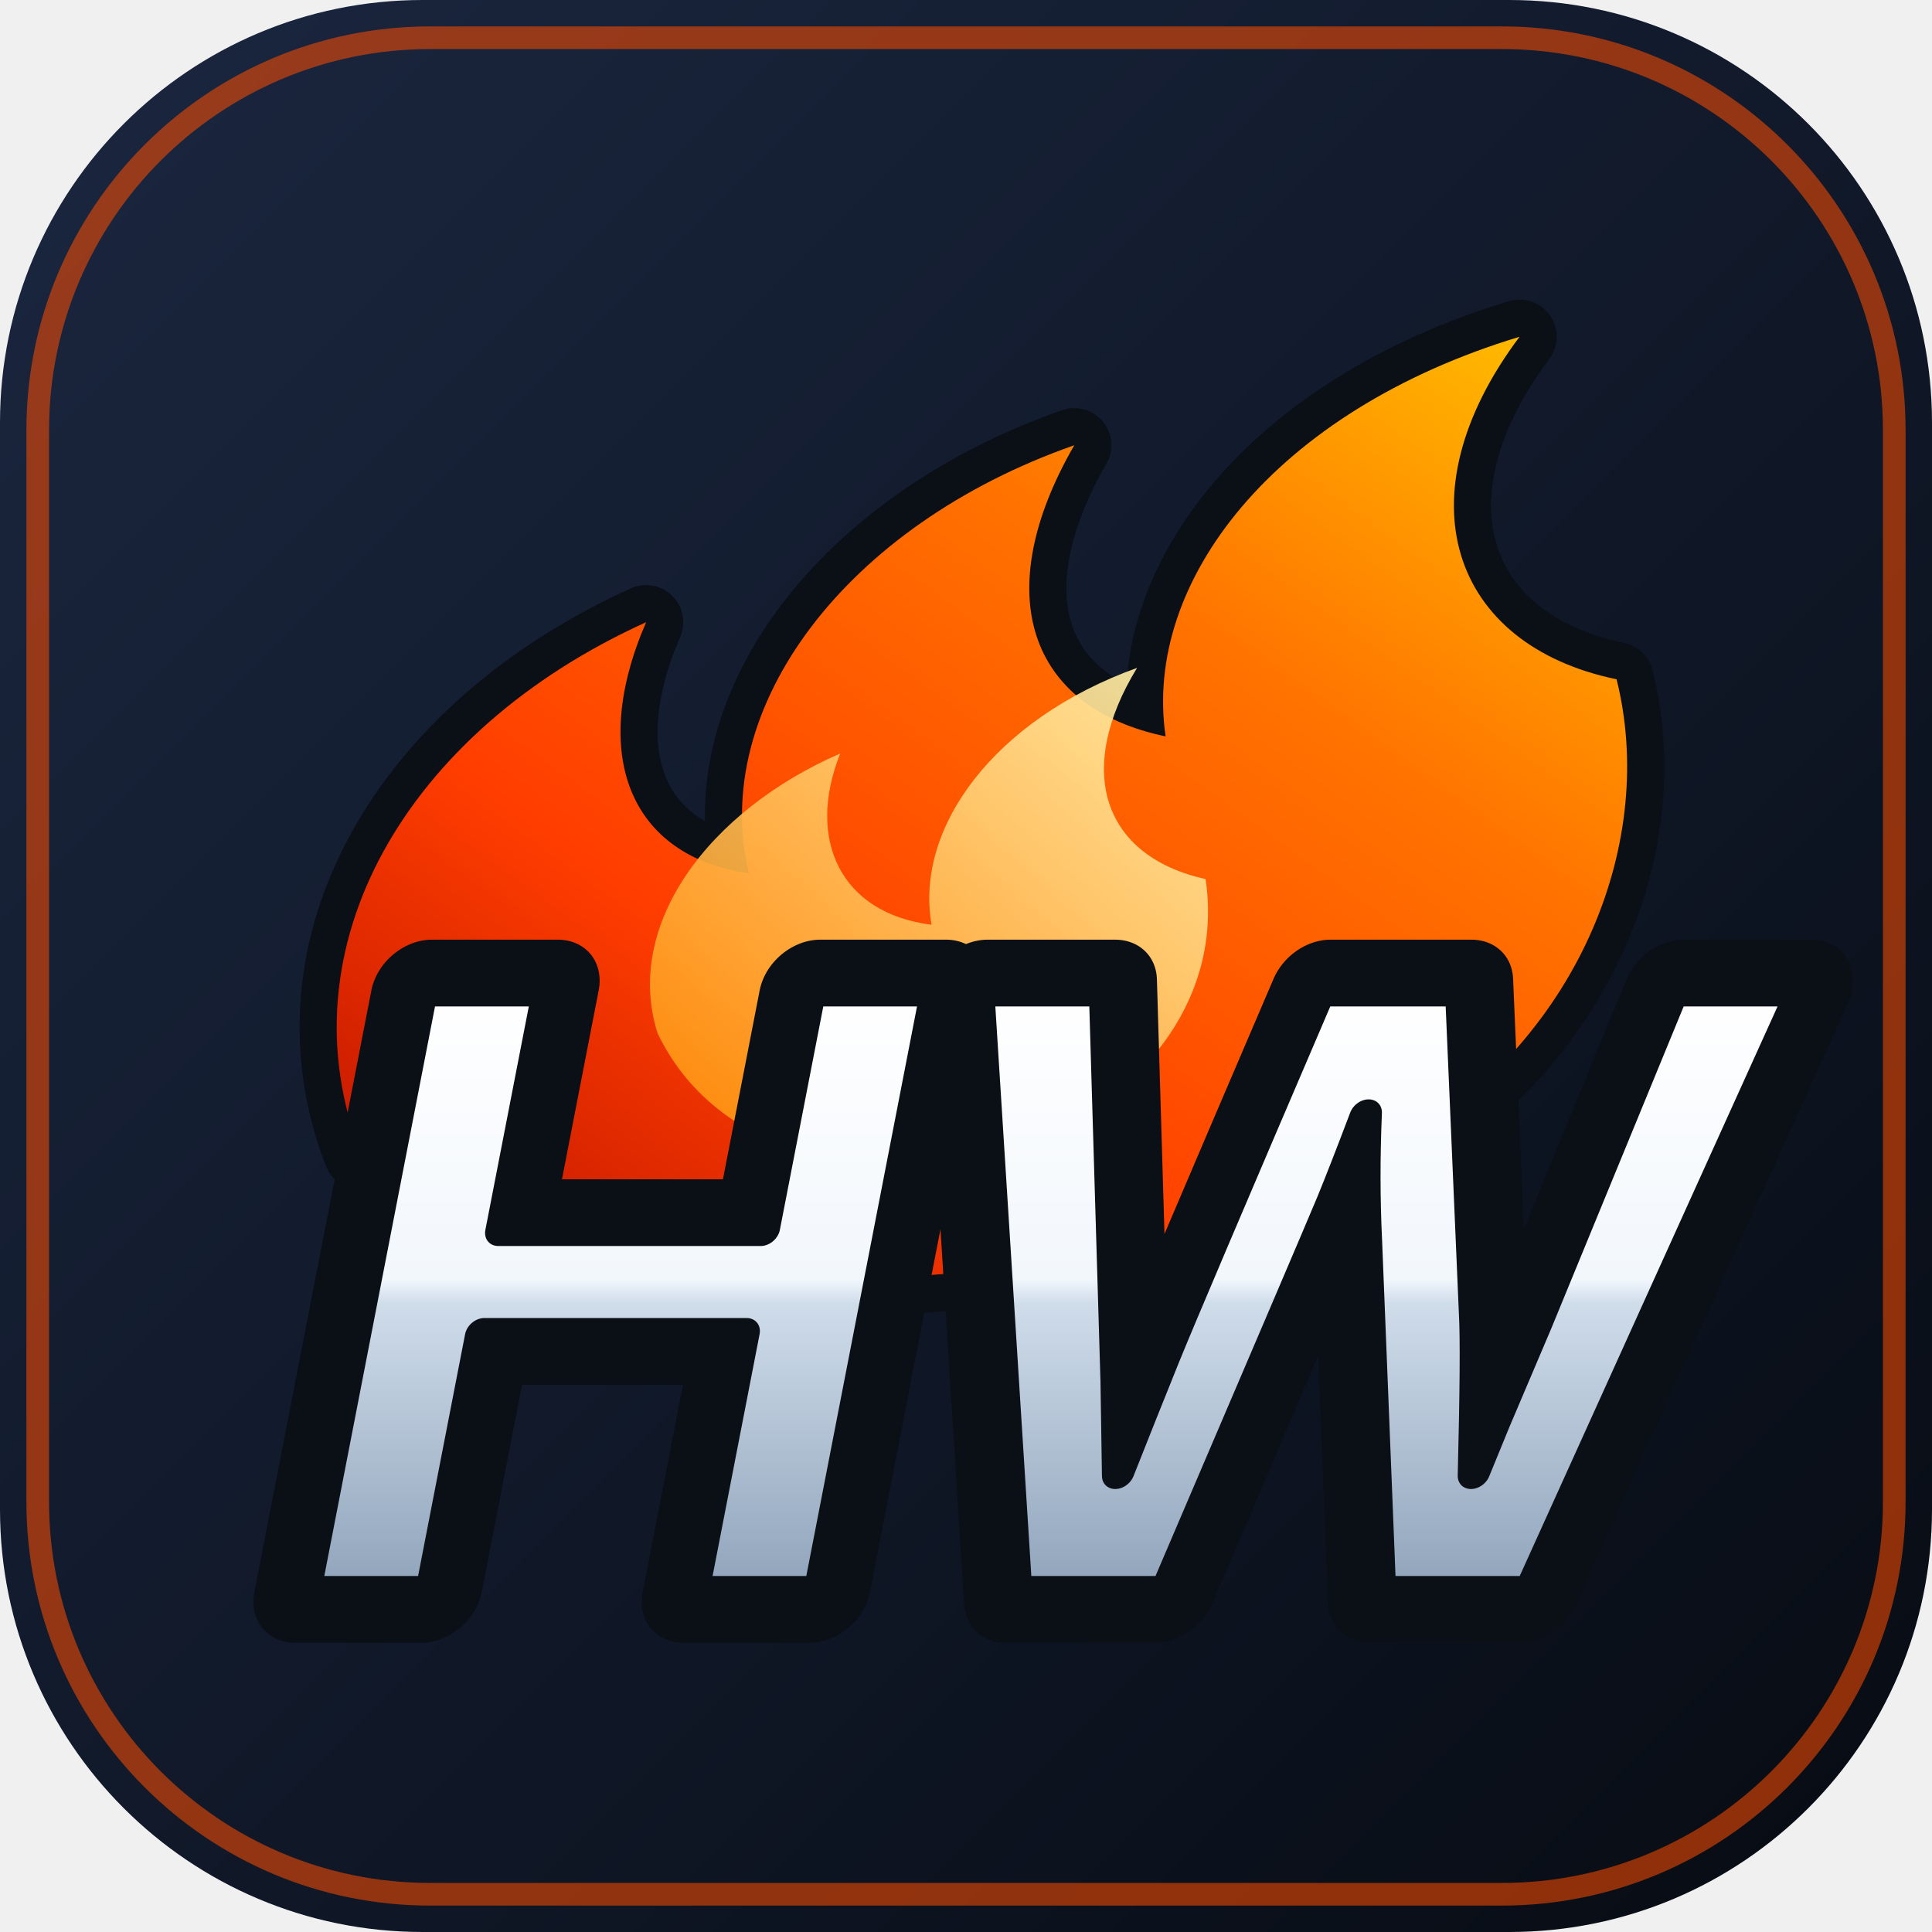
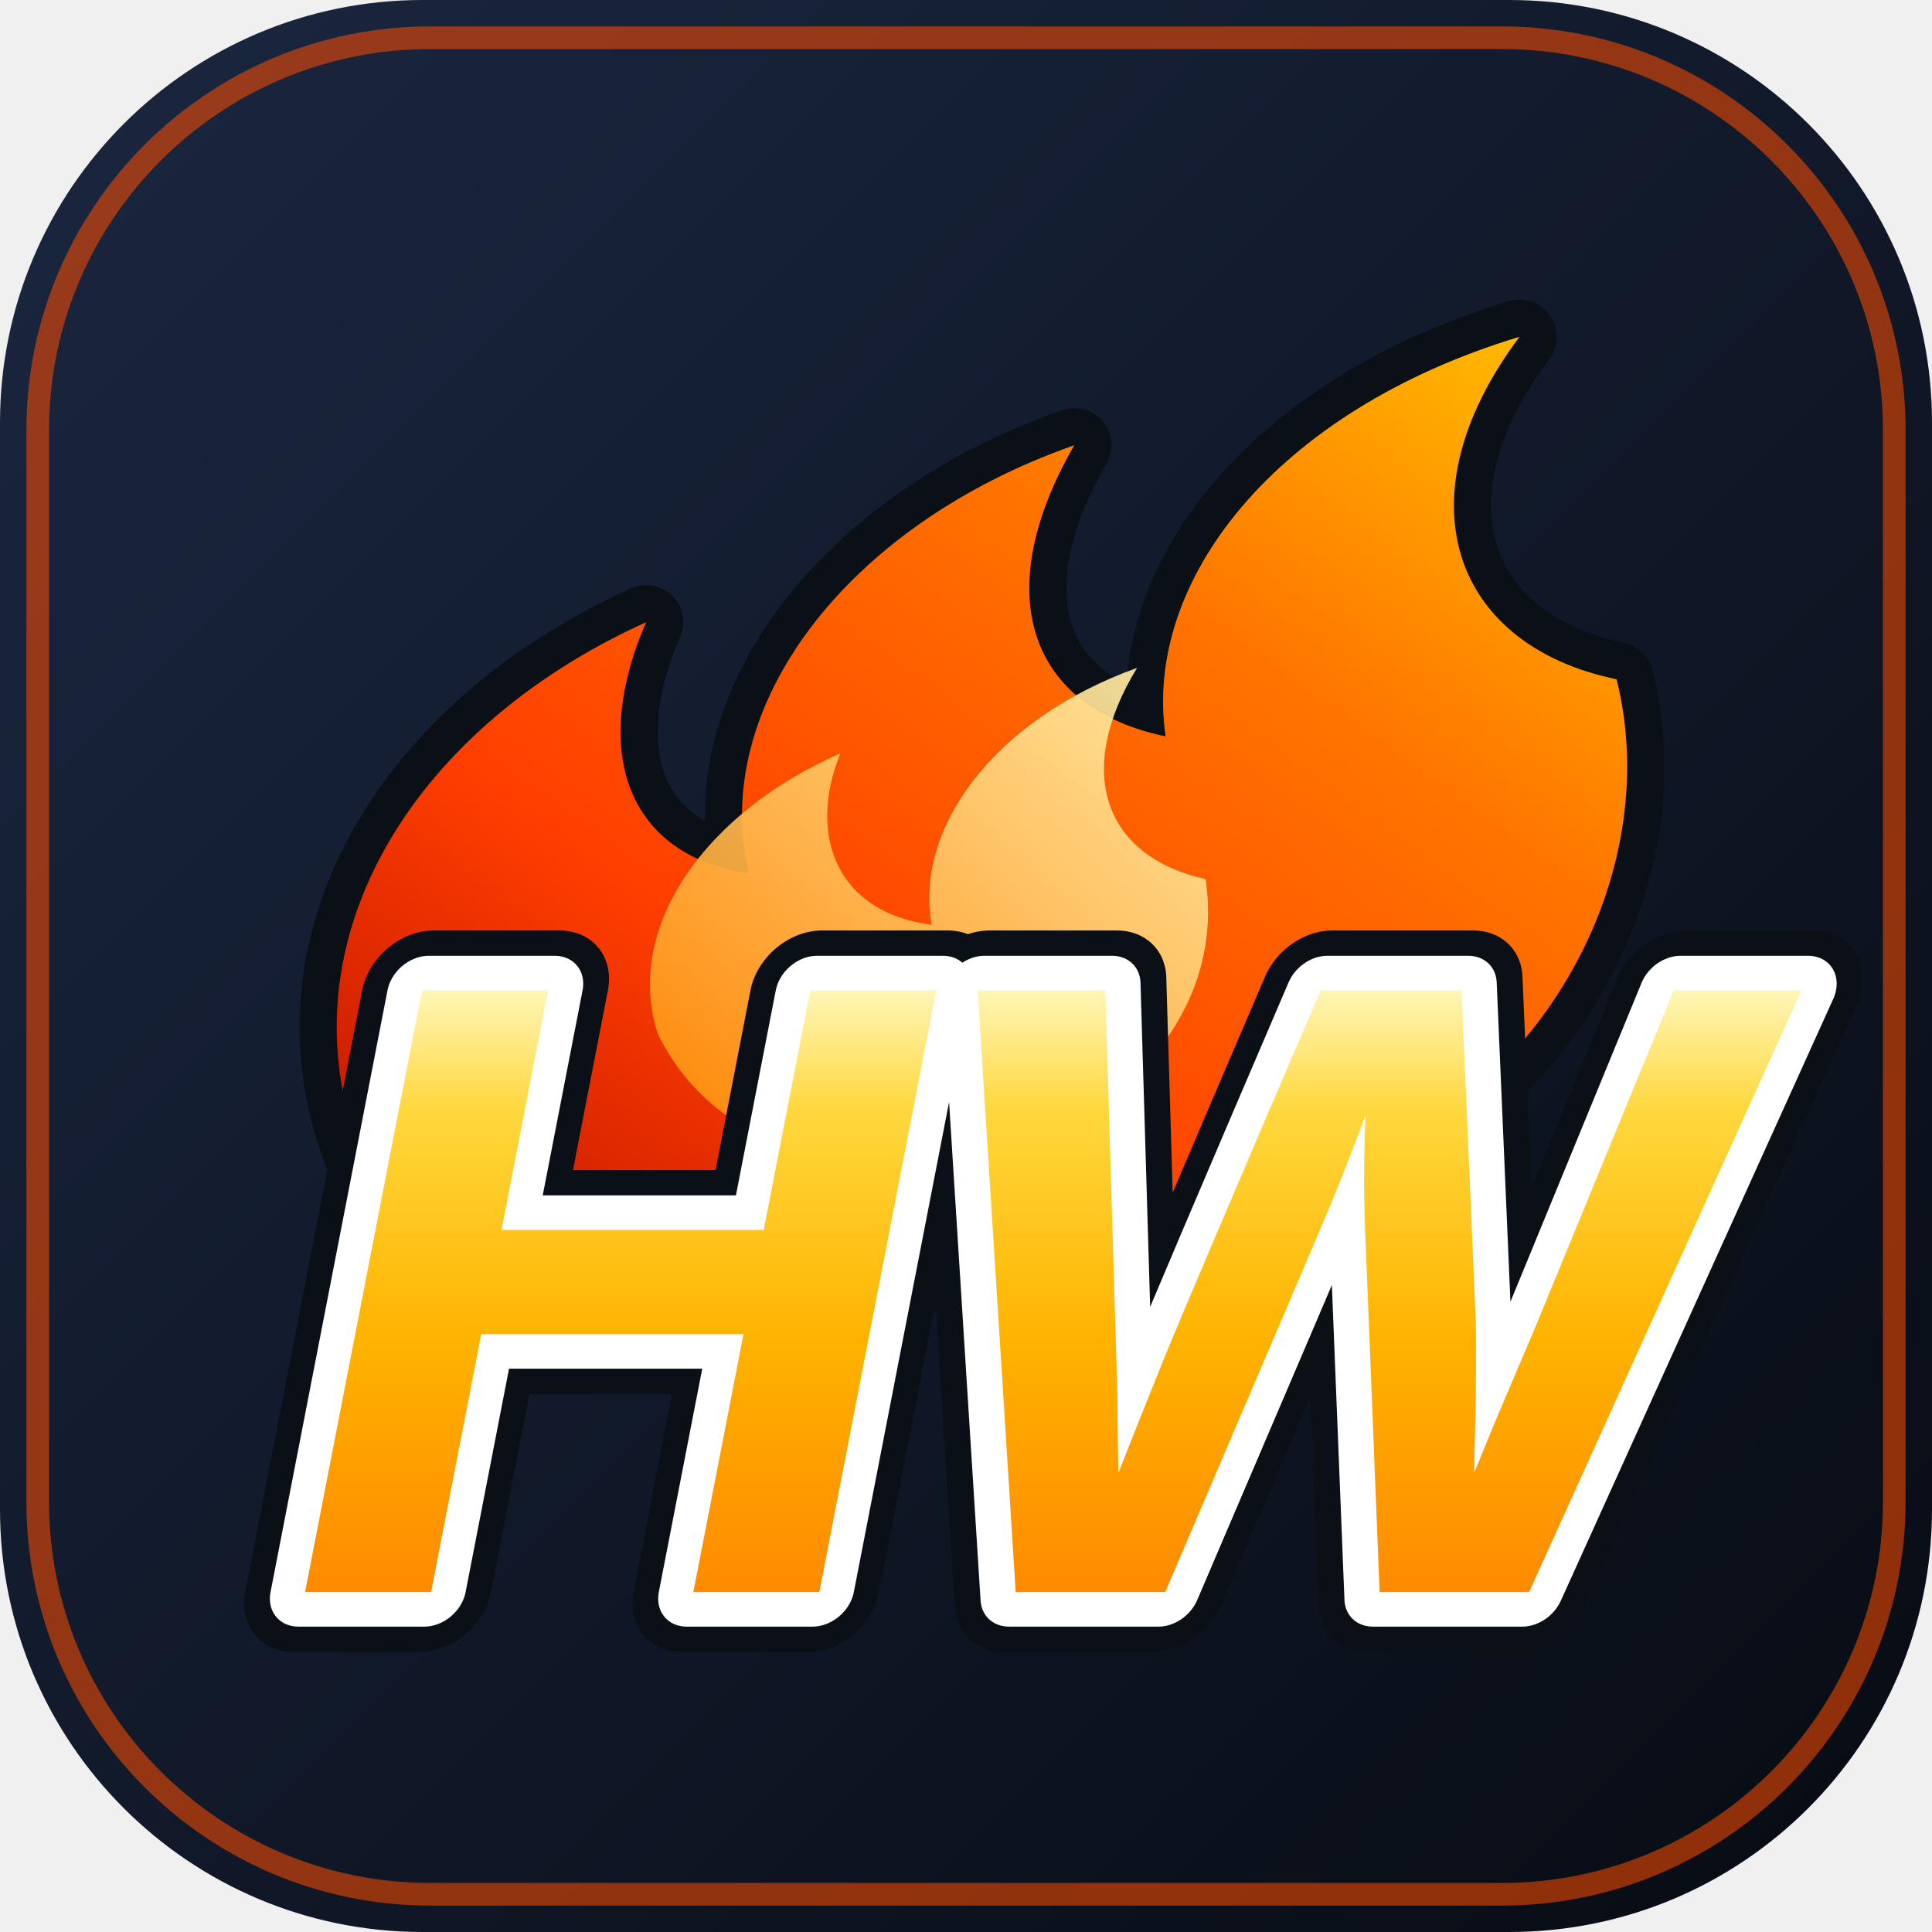
<svg xmlns="http://www.w3.org/2000/svg" viewBox="0 0 512 512" width="512" height="512" role="img" aria-label="HW-Collector icono">
  <defs>
    <linearGradient id="bgGrad" x1="0%" y1="0%" x2="100%" y2="100%">
      <stop offset="0%" stop-color="#1b2740" />
      <stop offset="55%" stop-color="#101828" />
      <stop offset="100%" stop-color="#070b12" />
    </linearGradient>
    <linearGradient id="flameGrad" x1="0%" y1="100%" x2="100%" y2="0%">
      <stop offset="0%" stop-color="#b71000" />
      <stop offset="32%" stop-color="#ff3d00" />
      <stop offset="68%" stop-color="#ff7300" />
      <stop offset="100%" stop-color="#ffc400" />
    </linearGradient>
    <linearGradient id="flameInner" x1="0%" y1="100%" x2="100%" y2="0%">
      <stop offset="0%" stop-color="#ff8a00" />
      <stop offset="100%" stop-color="#fff3b0" />
    </linearGradient>
+     <linearGradient id="gold" x1="0%" y1="0%" x2="0%" y2="100%">
+       <stop offset="0%" stop-color="#fff6b8" />
+       <stop offset="20%" stop-color="#ffd83d" />
+       <stop offset="58%" stop-color="#ffb300" />
+       <stop offset="100%" stop-color="#ff8a00" />
+     </linearGradient>
    <linearGradient id="chrome" x1="0%" y1="0%" x2="0%" y2="100%">
      <stop offset="0%" stop-color="#ffffff" />
      <stop offset="48%" stop-color="#f2f7fc" />
      <stop offset="52%" stop-color="#cfdcea" />
      <stop offset="100%" stop-color="#8fa3ba" />
    </linearGradient>
  </defs>
  <rect x="0" y="0" width="512" height="512" rx="112" fill="url(#bgGrad)" />
  <rect x="10" y="10" width="492" height="492" rx="104" fill="none" stroke="#ff4d00" stroke-width="6" opacity="0.55" />
  <g transform="translate(256,256) scale(1.22) translate(-256,-256)">
    <g transform="translate(96,66) scale(0.62)">
      <path d="M 46 372              C 18 300 62 224 146 186              C 126 232 140 268 182 274              C 168 216 216 152 296 124              C 266 176 280 216 328 226              C 320 172 366 112 452 86              C 410 142 428 194 486 206              C 500 262 474 330 412 368              C 322 424 128 438 46 372 Z" fill="#0b0f16" stroke="#0b0f16" stroke-width="26" stroke-linejoin="round" />
      <path d="M 46 372              C 18 300 62 224 146 186              C 126 232 140 268 182 274              C 168 216 216 152 296 124              C 266 176 280 216 328 226              C 320 172 366 112 452 86              C 410 142 428 194 486 206              C 500 262 474 330 412 368              C 322 424 128 438 46 372 Z" fill="url(#flameGrad)" />
      <path d="M 150 330              C 138 292 168 252 214 232              C 202 262 214 288 246 292              C 240 258 268 220 318 202              C 296 238 306 268 342 276              C 348 316 322 352 280 368              C 232 386 172 376 150 330 Z" fill="url(#flameInner)" opacity="0.92" />
    </g>
    <g transform="translate(256,392) skewX(-11)">
-       <text x="0" y="0" text-anchor="middle" font-family="'Arial Black','Arial Bold',Impact,Arial,sans-serif" font-size="190" font-weight="900" letter-spacing="-4" fill="#0b0f16" stroke="#0b0f16" stroke-width="22" stroke-linejoin="round">HW</text>
-       <text x="0" y="0" text-anchor="middle" font-family="'Arial Black','Arial Bold',Impact,Arial,sans-serif" font-size="190" font-weight="900" letter-spacing="-4" fill="url(#chrome)" stroke="#0b0f16" stroke-width="7" stroke-linejoin="round">HW</text>
+       <text x="0" y="0" text-anchor="middle" font-family="'Arial Black','Arial Bold',Impact,Arial,sans-serif" font-size="190" font-weight="900" letter-spacing="-4" fill="#0b0f16" stroke="#0b0f16" stroke-width="26" stroke-linejoin="round">HW</text>
+       <text x="0" y="0" text-anchor="middle" font-family="'Arial Black','Arial Bold',Impact,Arial,sans-serif" font-size="190" font-weight="900" letter-spacing="-4" fill="#ffffff" stroke="#ffffff" stroke-width="15" stroke-linejoin="round">HW</text>
+       <text x="0" y="0" text-anchor="middle" font-family="'Arial Black','Arial Bold',Impact,Arial,sans-serif" font-size="190" font-weight="900" letter-spacing="-4" fill="url(#gold)">HW</text>
    </g>
  </g>
</svg>
